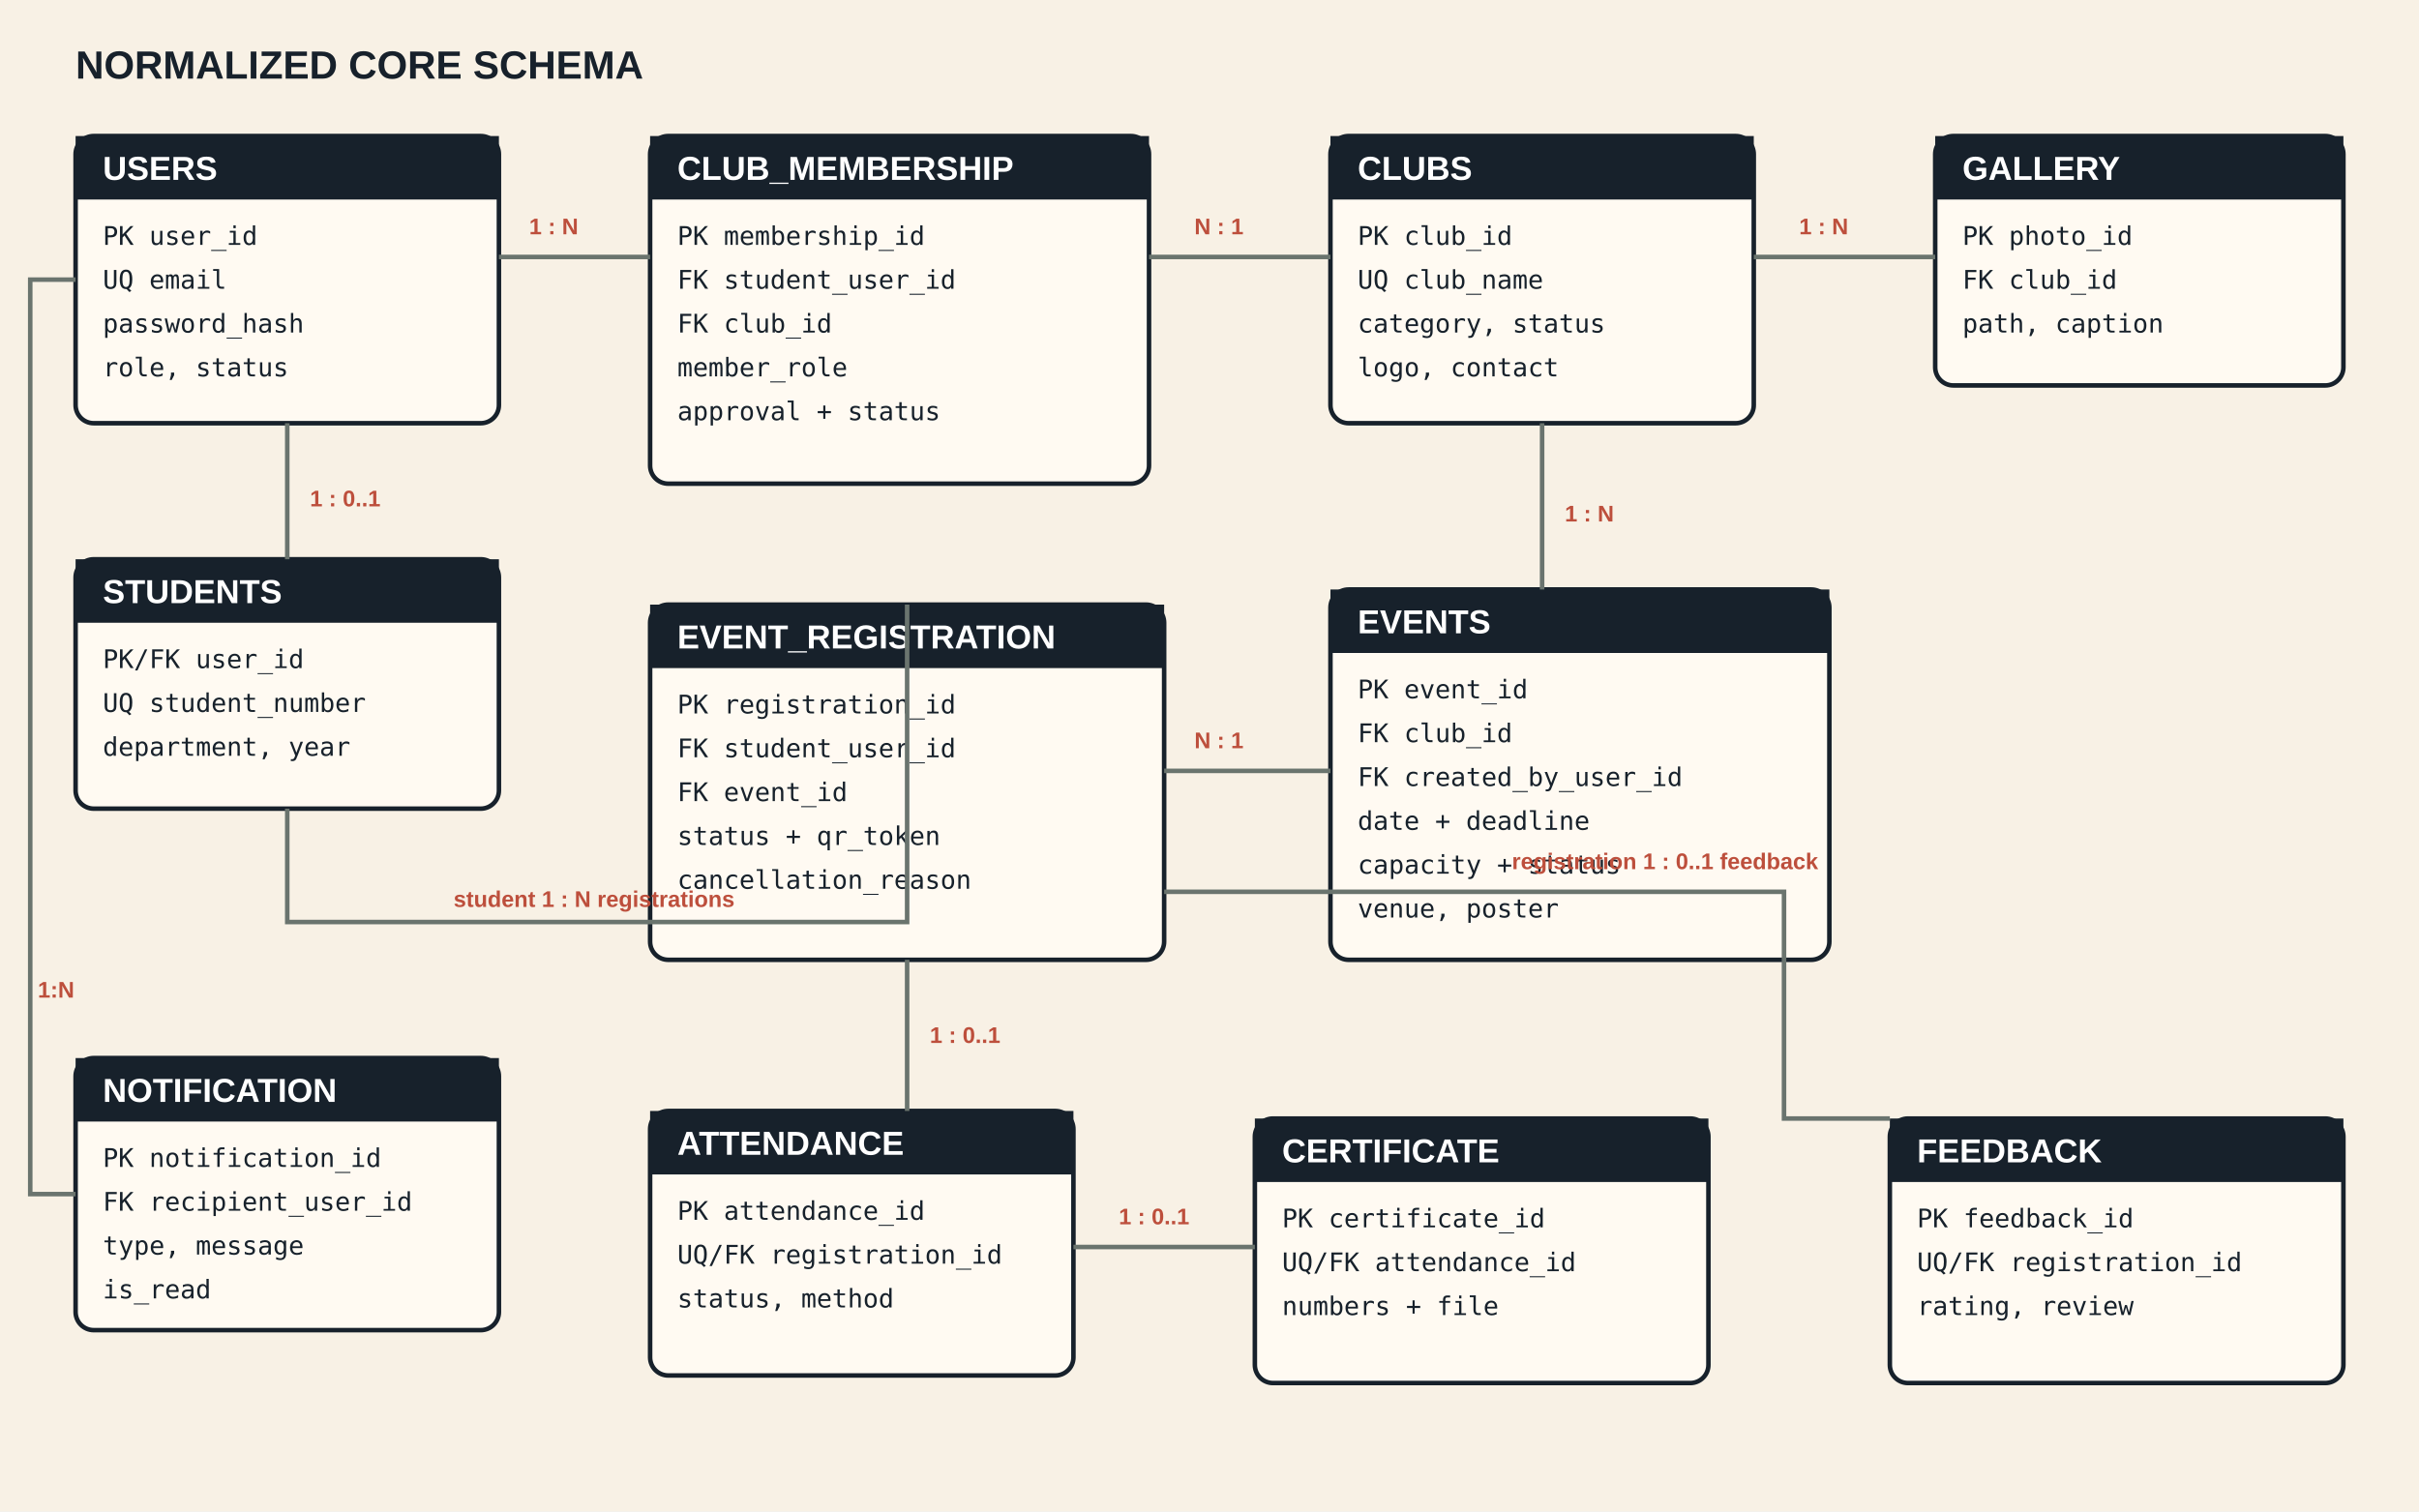
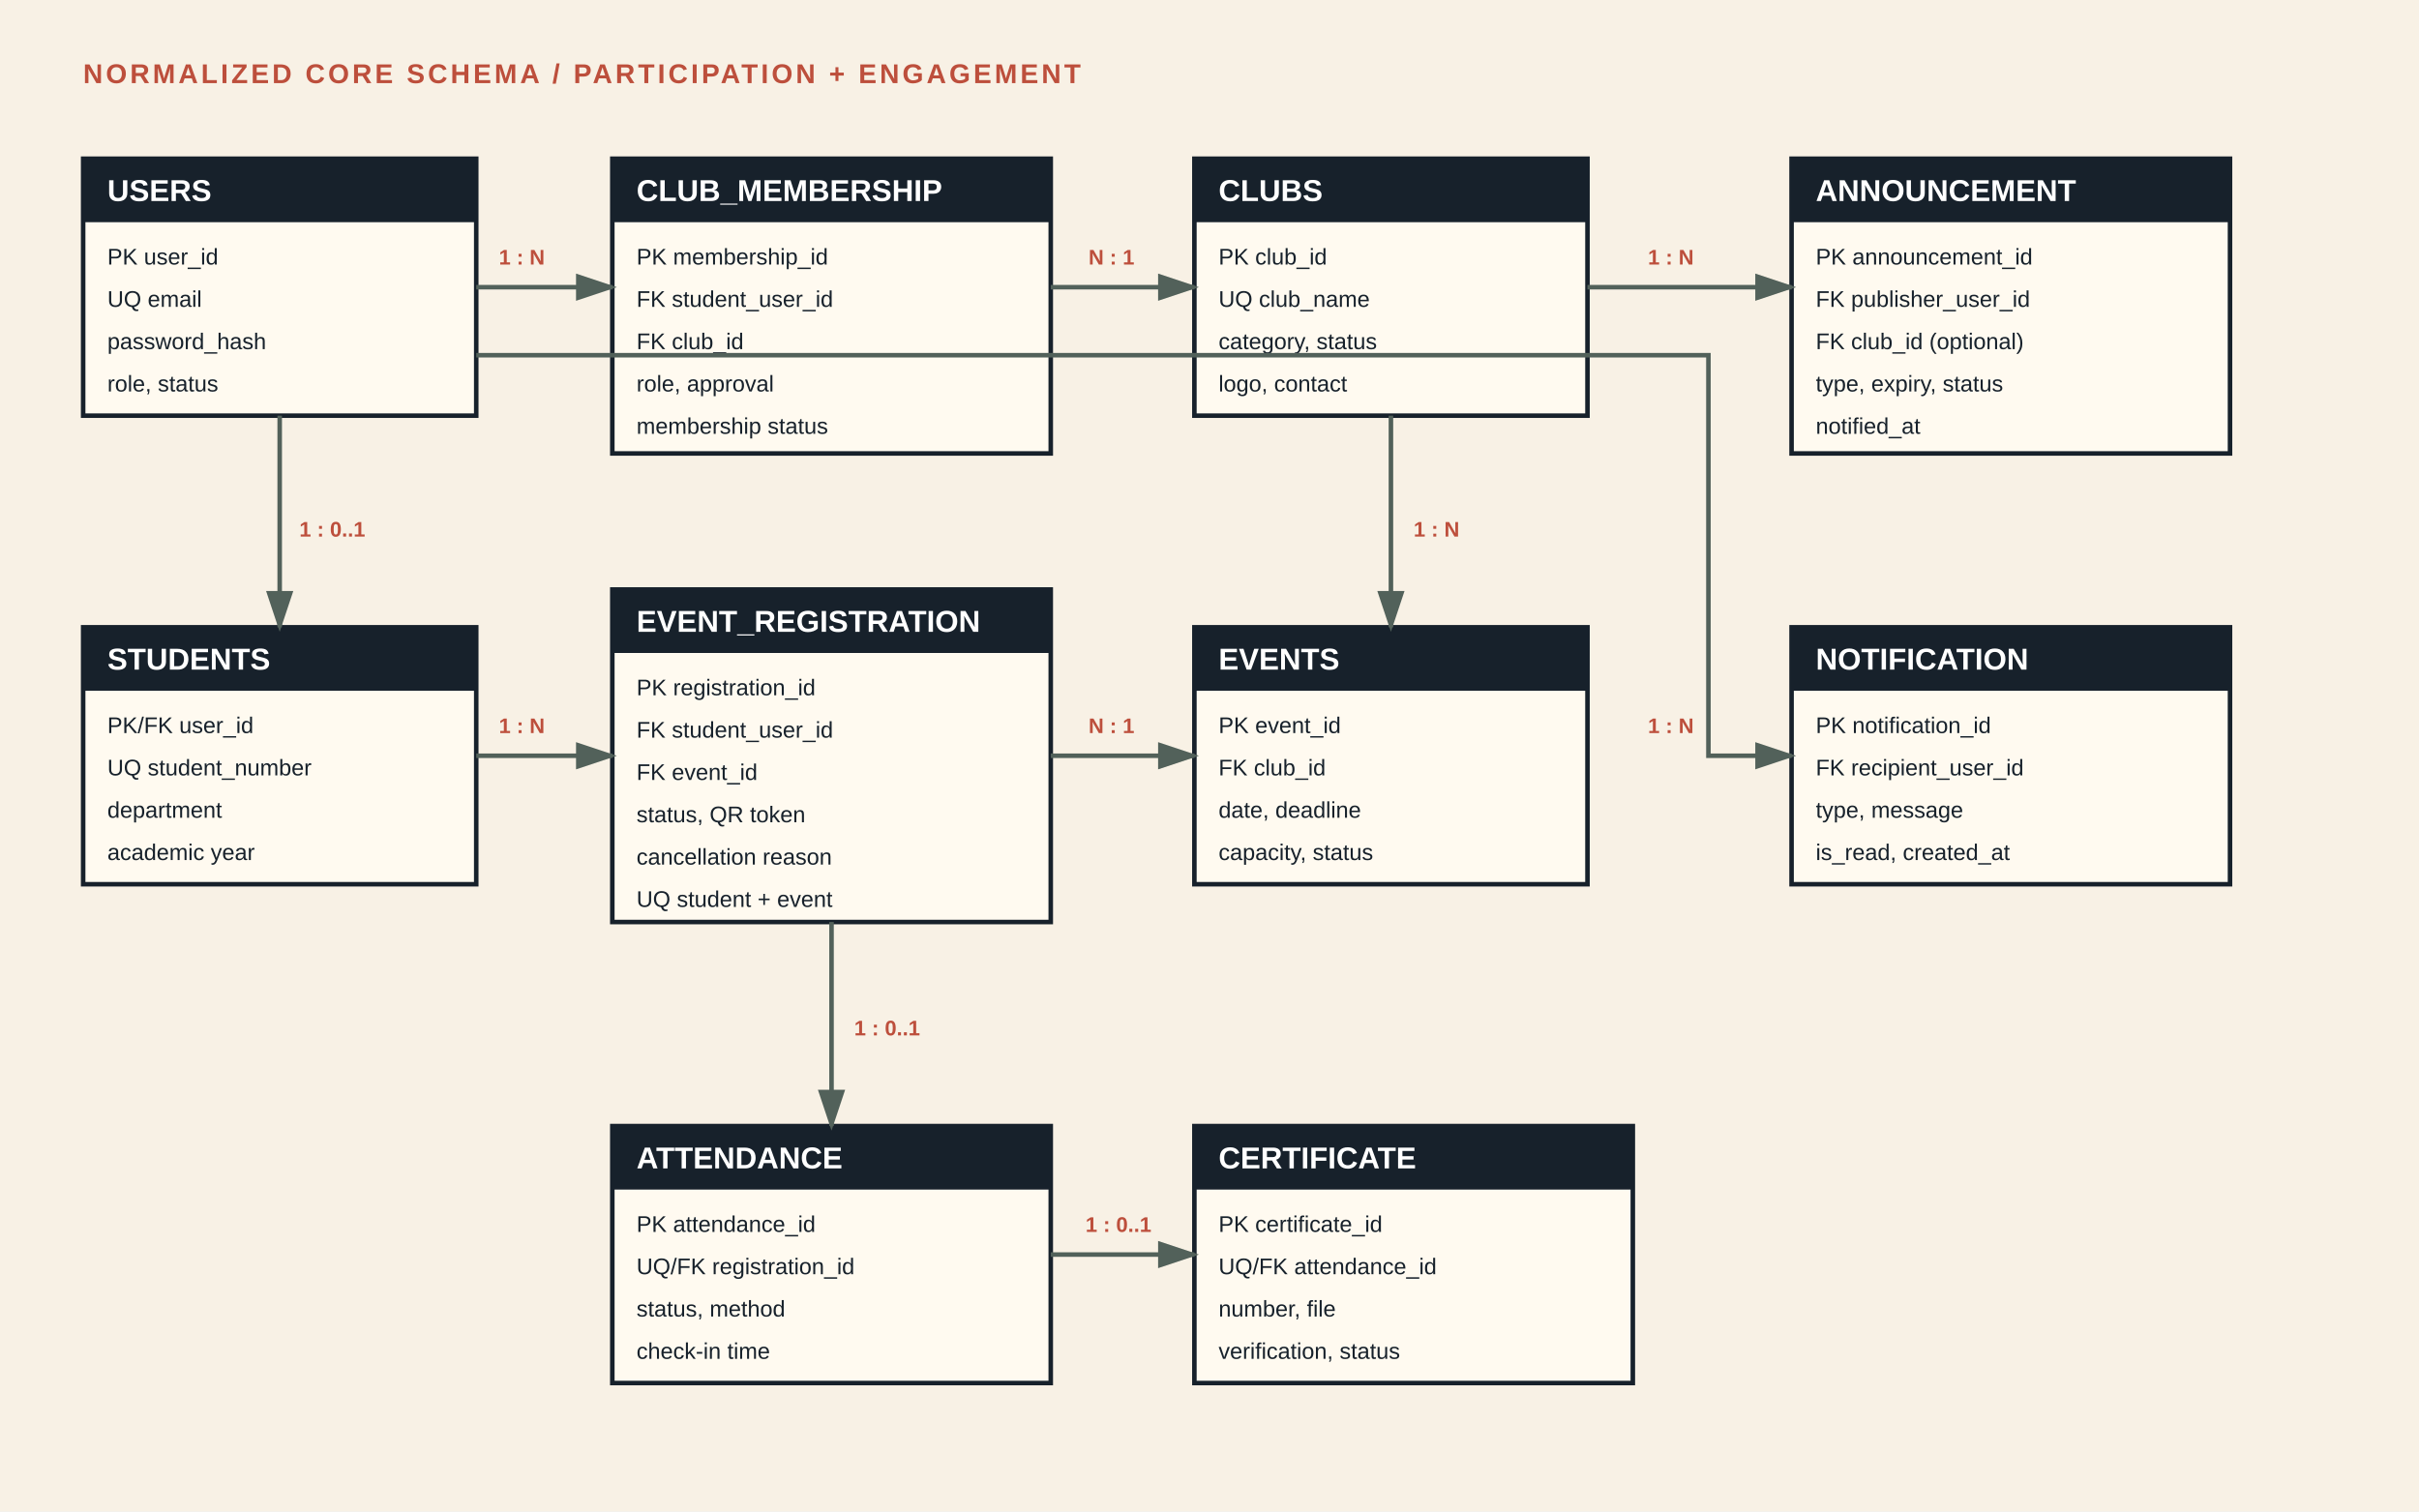
<svg xmlns="http://www.w3.org/2000/svg" width="1600" height="1000" viewBox="0 0 1600 1000" role="img" aria-labelledby="title desc">
  <defs>
-     <style>.h{font:700 22px Arial;fill:#fff}.r{font:400 17px Consolas,monospace;fill:#17212b}.box{fill:#fffaf2;stroke:#17212b;stroke-width:3;rx:12}.head{fill:#17212b}.line{stroke:#6a746e;stroke-width:3;fill:none}.label{font:700 15px Arial;fill:#bd4f3c}.title{font:700 26px Arial;fill:#17212b}</style>
+     <style>.box{fill:#fffaf0;stroke:#17212b;stroke-width:3}.head{fill:#17212b}.h{font:700 20px Arial;fill:#fff}.r{font:15px Arial;fill:#17212b}.line{stroke:#52615a;stroke-width:3;fill:none;marker-end:url(#arrow)}.label{font:700 14px Arial;fill:#bd4f3c}.title{font:700 18px Arial;letter-spacing:2px;fill:#bd4f3c}</style>
+     <marker id="arrow" markerWidth="10" markerHeight="10" refX="8" refY="3" orient="auto">
+       <path d="M0 0L0 6L9 3z" fill="#52615a" />
+     </marker>
  </defs>
  <rect width="1600" height="1000" fill="#f8f1e5" />
-   <text x="50" y="52" class="title">NORMALIZED CORE SCHEMA</text>
-   <g transform="translate(50 90)">
-     <rect width="280" height="190" class="box" />
-     <path d="M0 0h280v42H0z" class="head" />
-     <text x="18" y="29" class="h">USERS</text>
-     <text x="18" y="72" class="r">PK user_id</text>
-     <text x="18" y="101" class="r">UQ email</text>
-     <text x="18" y="130" class="r">password_hash</text>
-     <text x="18" y="159" class="r">role, status</text>
+   <text x="55" y="55" class="title">NORMALIZED CORE SCHEMA / PARTICIPATION + ENGAGEMENT</text>
+   <g transform="translate(55 105)">
+     <rect width="260" height="170" class="box" />
+     <path d="M0 0h260v42H0z" class="head" />
+     <text x="16" y="28" class="h">USERS</text>
+     <text x="16" y="70" class="r">PK user_id</text>
+     <text x="16" y="98" class="r">UQ email</text>
+     <text x="16" y="126" class="r">password_hash</text>
+     <text x="16" y="154" class="r">role, status</text>
  </g>
-   <g transform="translate(50 370)">
-     <rect width="280" height="165" class="box" />
-     <path d="M0 0h280v42H0z" class="head" />
-     <text x="18" y="29" class="h">STUDENTS</text>
-     <text x="18" y="72" class="r">PK/FK user_id</text>
-     <text x="18" y="101" class="r">UQ student_number</text>
-     <text x="18" y="130" class="r">department, year</text>
+   <g transform="translate(405 105)">
+     <rect width="290" height="195" class="box" />
+     <path d="M0 0h290v42H0z" class="head" />
+     <text x="16" y="28" class="h">CLUB_MEMBERSHIP</text>
+     <text x="16" y="70" class="r">PK membership_id</text>
+     <text x="16" y="98" class="r">FK student_user_id</text>
+     <text x="16" y="126" class="r">FK club_id</text>
+     <text x="16" y="154" class="r">role, approval</text>
+     <text x="16" y="182" class="r">membership status</text>
  </g>
-   <g transform="translate(430 90)">
-     <rect width="330" height="230" class="box" />
-     <path d="M0 0h330v42H0z" class="head" />
-     <text x="18" y="29" class="h">CLUB_MEMBERSHIP</text>
-     <text x="18" y="72" class="r">PK membership_id</text>
-     <text x="18" y="101" class="r">FK student_user_id</text>
-     <text x="18" y="130" class="r">FK club_id</text>
-     <text x="18" y="159" class="r">member_role</text>
-     <text x="18" y="188" class="r">approval + status</text>
+   <g transform="translate(790 105)">
+     <rect width="260" height="170" class="box" />
+     <path d="M0 0h260v42H0z" class="head" />
+     <text x="16" y="28" class="h">CLUBS</text>
+     <text x="16" y="70" class="r">PK club_id</text>
+     <text x="16" y="98" class="r">UQ club_name</text>
+     <text x="16" y="126" class="r">category, status</text>
+     <text x="16" y="154" class="r">logo, contact</text>
  </g>
-   <g transform="translate(880 90)">
-     <rect width="280" height="190" class="box" />
-     <path d="M0 0h280v42H0z" class="head" />
-     <text x="18" y="29" class="h">CLUBS</text>
-     <text x="18" y="72" class="r">PK club_id</text>
-     <text x="18" y="101" class="r">UQ club_name</text>
-     <text x="18" y="130" class="r">category, status</text>
-     <text x="18" y="159" class="r">logo, contact</text>
+   <g transform="translate(1185 105)">
+     <rect width="290" height="195" class="box" />
+     <path d="M0 0h290v42H0z" class="head" />
+     <text x="16" y="28" class="h">ANNOUNCEMENT</text>
+     <text x="16" y="70" class="r">PK announcement_id</text>
+     <text x="16" y="98" class="r">FK publisher_user_id</text>
+     <text x="16" y="126" class="r">FK club_id (optional)</text>
+     <text x="16" y="154" class="r">type, expiry, status</text>
+     <text x="16" y="182" class="r">notified_at</text>
  </g>
-   <g transform="translate(1280 90)">
-     <rect width="270" height="165" class="box" />
-     <path d="M0 0h270v42H0z" class="head" />
-     <text x="18" y="29" class="h">GALLERY</text>
-     <text x="18" y="72" class="r">PK photo_id</text>
-     <text x="18" y="101" class="r">FK club_id</text>
-     <text x="18" y="130" class="r">path, caption</text>
+   <g transform="translate(55 415)">
+     <rect width="260" height="170" class="box" />
+     <path d="M0 0h260v42H0z" class="head" />
+     <text x="16" y="28" class="h">STUDENTS</text>
+     <text x="16" y="70" class="r">PK/FK user_id</text>
+     <text x="16" y="98" class="r">UQ student_number</text>
+     <text x="16" y="126" class="r">department</text>
+     <text x="16" y="154" class="r">academic year</text>
  </g>
-   <g transform="translate(880 390)">
-     <rect width="330" height="245" class="box" />
-     <path d="M0 0h330v42H0z" class="head" />
-     <text x="18" y="29" class="h">EVENTS</text>
-     <text x="18" y="72" class="r">PK event_id</text>
-     <text x="18" y="101" class="r">FK club_id</text>
-     <text x="18" y="130" class="r">FK created_by_user_id</text>
-     <text x="18" y="159" class="r">date + deadline</text>
-     <text x="18" y="188" class="r">capacity + status</text>
-     <text x="18" y="217" class="r">venue, poster</text>
+   <g transform="translate(405 390)">
+     <rect width="290" height="220" class="box" />
+     <path d="M0 0h290v42H0z" class="head" />
+     <text x="16" y="28" class="h">EVENT_REGISTRATION</text>
+     <text x="16" y="70" class="r">PK registration_id</text>
+     <text x="16" y="98" class="r">FK student_user_id</text>
+     <text x="16" y="126" class="r">FK event_id</text>
+     <text x="16" y="154" class="r">status, QR token</text>
+     <text x="16" y="182" class="r">cancellation reason</text>
+     <text x="16" y="210" class="r">UQ student + event</text>
  </g>
-   <g transform="translate(430 400)">
-     <rect width="340" height="235" class="box" />
-     <path d="M0 0h340v42H0z" class="head" />
-     <text x="18" y="29" class="h">EVENT_REGISTRATION</text>
-     <text x="18" y="72" class="r">PK registration_id</text>
-     <text x="18" y="101" class="r">FK student_user_id</text>
-     <text x="18" y="130" class="r">FK event_id</text>
-     <text x="18" y="159" class="r">status + qr_token</text>
-     <text x="18" y="188" class="r">cancellation_reason</text>
+   <g transform="translate(790 415)">
+     <rect width="260" height="170" class="box" />
+     <path d="M0 0h260v42H0z" class="head" />
+     <text x="16" y="28" class="h">EVENTS</text>
+     <text x="16" y="70" class="r">PK event_id</text>
+     <text x="16" y="98" class="r">FK club_id</text>
+     <text x="16" y="126" class="r">date, deadline</text>
+     <text x="16" y="154" class="r">capacity, status</text>
  </g>
-   <g transform="translate(50 700)">
-     <rect width="280" height="180" class="box" />
-     <path d="M0 0h280v42H0z" class="head" />
-     <text x="18" y="29" class="h">NOTIFICATION</text>
-     <text x="18" y="72" class="r">PK notification_id</text>
-     <text x="18" y="101" class="r">FK recipient_user_id</text>
-     <text x="18" y="130" class="r">type, message</text>
-     <text x="18" y="159" class="r">is_read</text>
+   <g transform="translate(1185 415)">
+     <rect width="290" height="170" class="box" />
+     <path d="M0 0h290v42H0z" class="head" />
+     <text x="16" y="28" class="h">NOTIFICATION</text>
+     <text x="16" y="70" class="r">PK notification_id</text>
+     <text x="16" y="98" class="r">FK recipient_user_id</text>
+     <text x="16" y="126" class="r">type, message</text>
+     <text x="16" y="154" class="r">is_read, created_at</text>
  </g>
-   <g transform="translate(430 735)">
-     <rect width="280" height="175" class="box" />
-     <path d="M0 0h280v42H0z" class="head" />
-     <text x="18" y="29" class="h">ATTENDANCE</text>
-     <text x="18" y="72" class="r">PK attendance_id</text>
-     <text x="18" y="101" class="r">UQ/FK registration_id</text>
-     <text x="18" y="130" class="r">status, method</text>
+   <g transform="translate(405 745)">
+     <rect width="290" height="170" class="box" />
+     <path d="M0 0h290v42H0z" class="head" />
+     <text x="16" y="28" class="h">ATTENDANCE</text>
+     <text x="16" y="70" class="r">PK attendance_id</text>
+     <text x="16" y="98" class="r">UQ/FK registration_id</text>
+     <text x="16" y="126" class="r">status, method</text>
+     <text x="16" y="154" class="r">check-in time</text>
  </g>
-   <g transform="translate(830 740)">
-     <rect width="300" height="175" class="box" />
-     <path d="M0 0h300v42H0z" class="head" />
-     <text x="18" y="29" class="h">CERTIFICATE</text>
-     <text x="18" y="72" class="r">PK certificate_id</text>
-     <text x="18" y="101" class="r">UQ/FK attendance_id</text>
-     <text x="18" y="130" class="r">numbers + file</text>
+   <g transform="translate(790 745)">
+     <rect width="290" height="170" class="box" />
+     <path d="M0 0h290v42H0z" class="head" />
+     <text x="16" y="28" class="h">CERTIFICATE</text>
+     <text x="16" y="70" class="r">PK certificate_id</text>
+     <text x="16" y="98" class="r">UQ/FK attendance_id</text>
+     <text x="16" y="126" class="r">number, file</text>
+     <text x="16" y="154" class="r">verification, status</text>
  </g>
-   <g transform="translate(1250 740)">
-     <rect width="300" height="175" class="box" />
-     <path d="M0 0h300v42H0z" class="head" />
-     <text x="18" y="29" class="h">FEEDBACK</text>
-     <text x="18" y="72" class="r">PK feedback_id</text>
-     <text x="18" y="101" class="r">UQ/FK registration_id</text>
-     <text x="18" y="130" class="r">rating, review</text>
-   </g>
-   <path d="M190 280V370" class="line" />
-   <text x="205" y="335" class="label">1 : 0..1</text>
-   <path d="M330 170H430" class="line" />
-   <text x="350" y="155" class="label">1 : N</text>
-   <path d="M760 170H880" class="line" />
-   <text x="790" y="155" class="label">N : 1</text>
-   <path d="M1160 170H1280" class="line" />
-   <text x="1190" y="155" class="label">1 : N</text>
-   <path d="M1020 280V390" class="line" />
-   <text x="1035" y="345" class="label">1 : N</text>
-   <path d="M770 510H880" class="line" />
-   <text x="790" y="495" class="label">N : 1</text>
-   <path d="M190 535V610H600V400" class="line" />
-   <text x="300" y="600" class="label">student 1 : N registrations</text>
-   <path d="M600 635V735" class="line" />
-   <text x="615" y="690" class="label">1 : 0..1</text>
-   <path d="M710 825H830" class="line" />
-   <text x="740" y="810" class="label">1 : 0..1</text>
-   <path d="M770 590H1180V740H1250" class="line" />
-   <text x="1000" y="575" class="label">registration 1 : 0..1 feedback</text>
-   <path d="M50 790H20V185H50" class="line" />
-   <text x="25" y="660" class="label">1:N</text>
+   <path d="M185 275V415" class="line" />
+   <text x="198" y="355" class="label">1 : 0..1</text>
+   <path d="M315 190H405" class="line" />
+   <text x="330" y="175" class="label">1 : N</text>
+   <path d="M695 190H790" class="line" />
+   <text x="720" y="175" class="label">N : 1</text>
+   <path d="M920 275V415" class="line" />
+   <text x="935" y="355" class="label">1 : N</text>
+   <path d="M315 500H405" class="line" />
+   <text x="330" y="485" class="label">1 : N</text>
+   <path d="M695 500H790" class="line" />
+   <text x="720" y="485" class="label">N : 1</text>
+   <path d="M550 610V745" class="line" />
+   <text x="565" y="685" class="label">1 : 0..1</text>
+   <path d="M695 830H790" class="line" />
+   <text x="718" y="815" class="label">1 : 0..1</text>
+   <path d="M315 235H1130V500H1185" class="line" />
+   <text x="1090" y="485" class="label">1 : N</text>
+   <path d="M1050 190H1185" class="line" />
+   <text x="1090" y="175" class="label">1 : N</text>
</svg>
